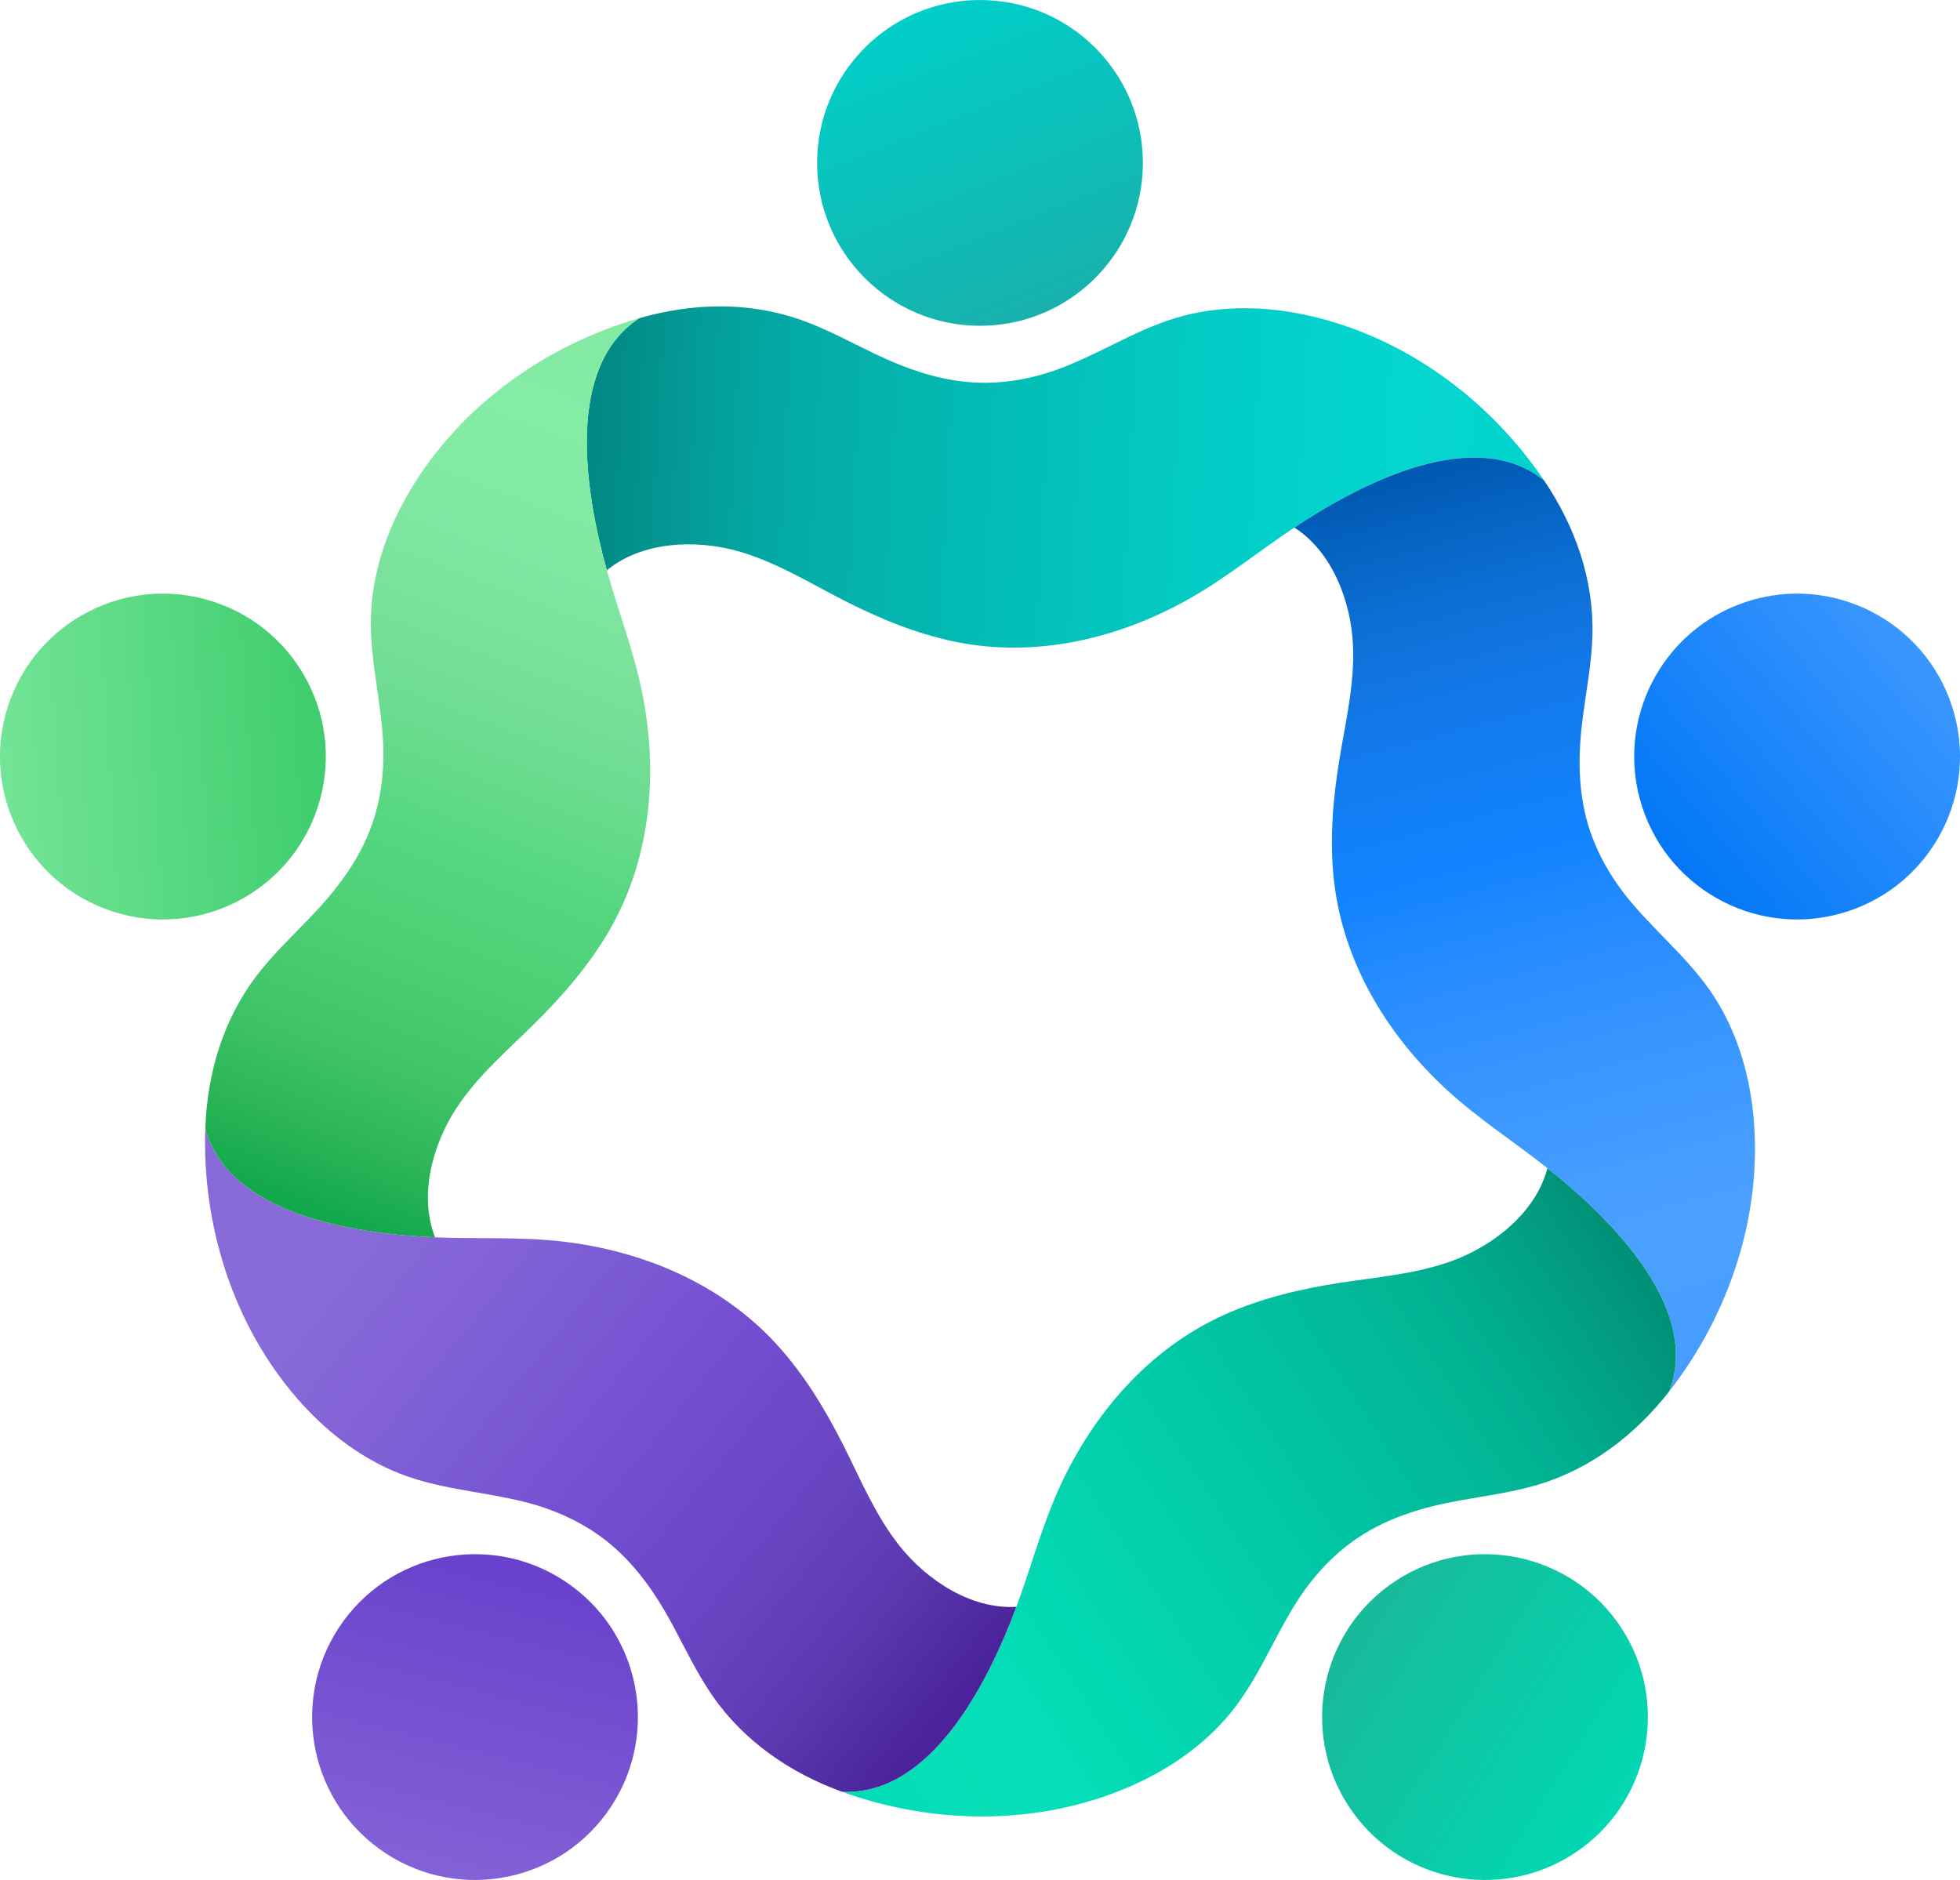
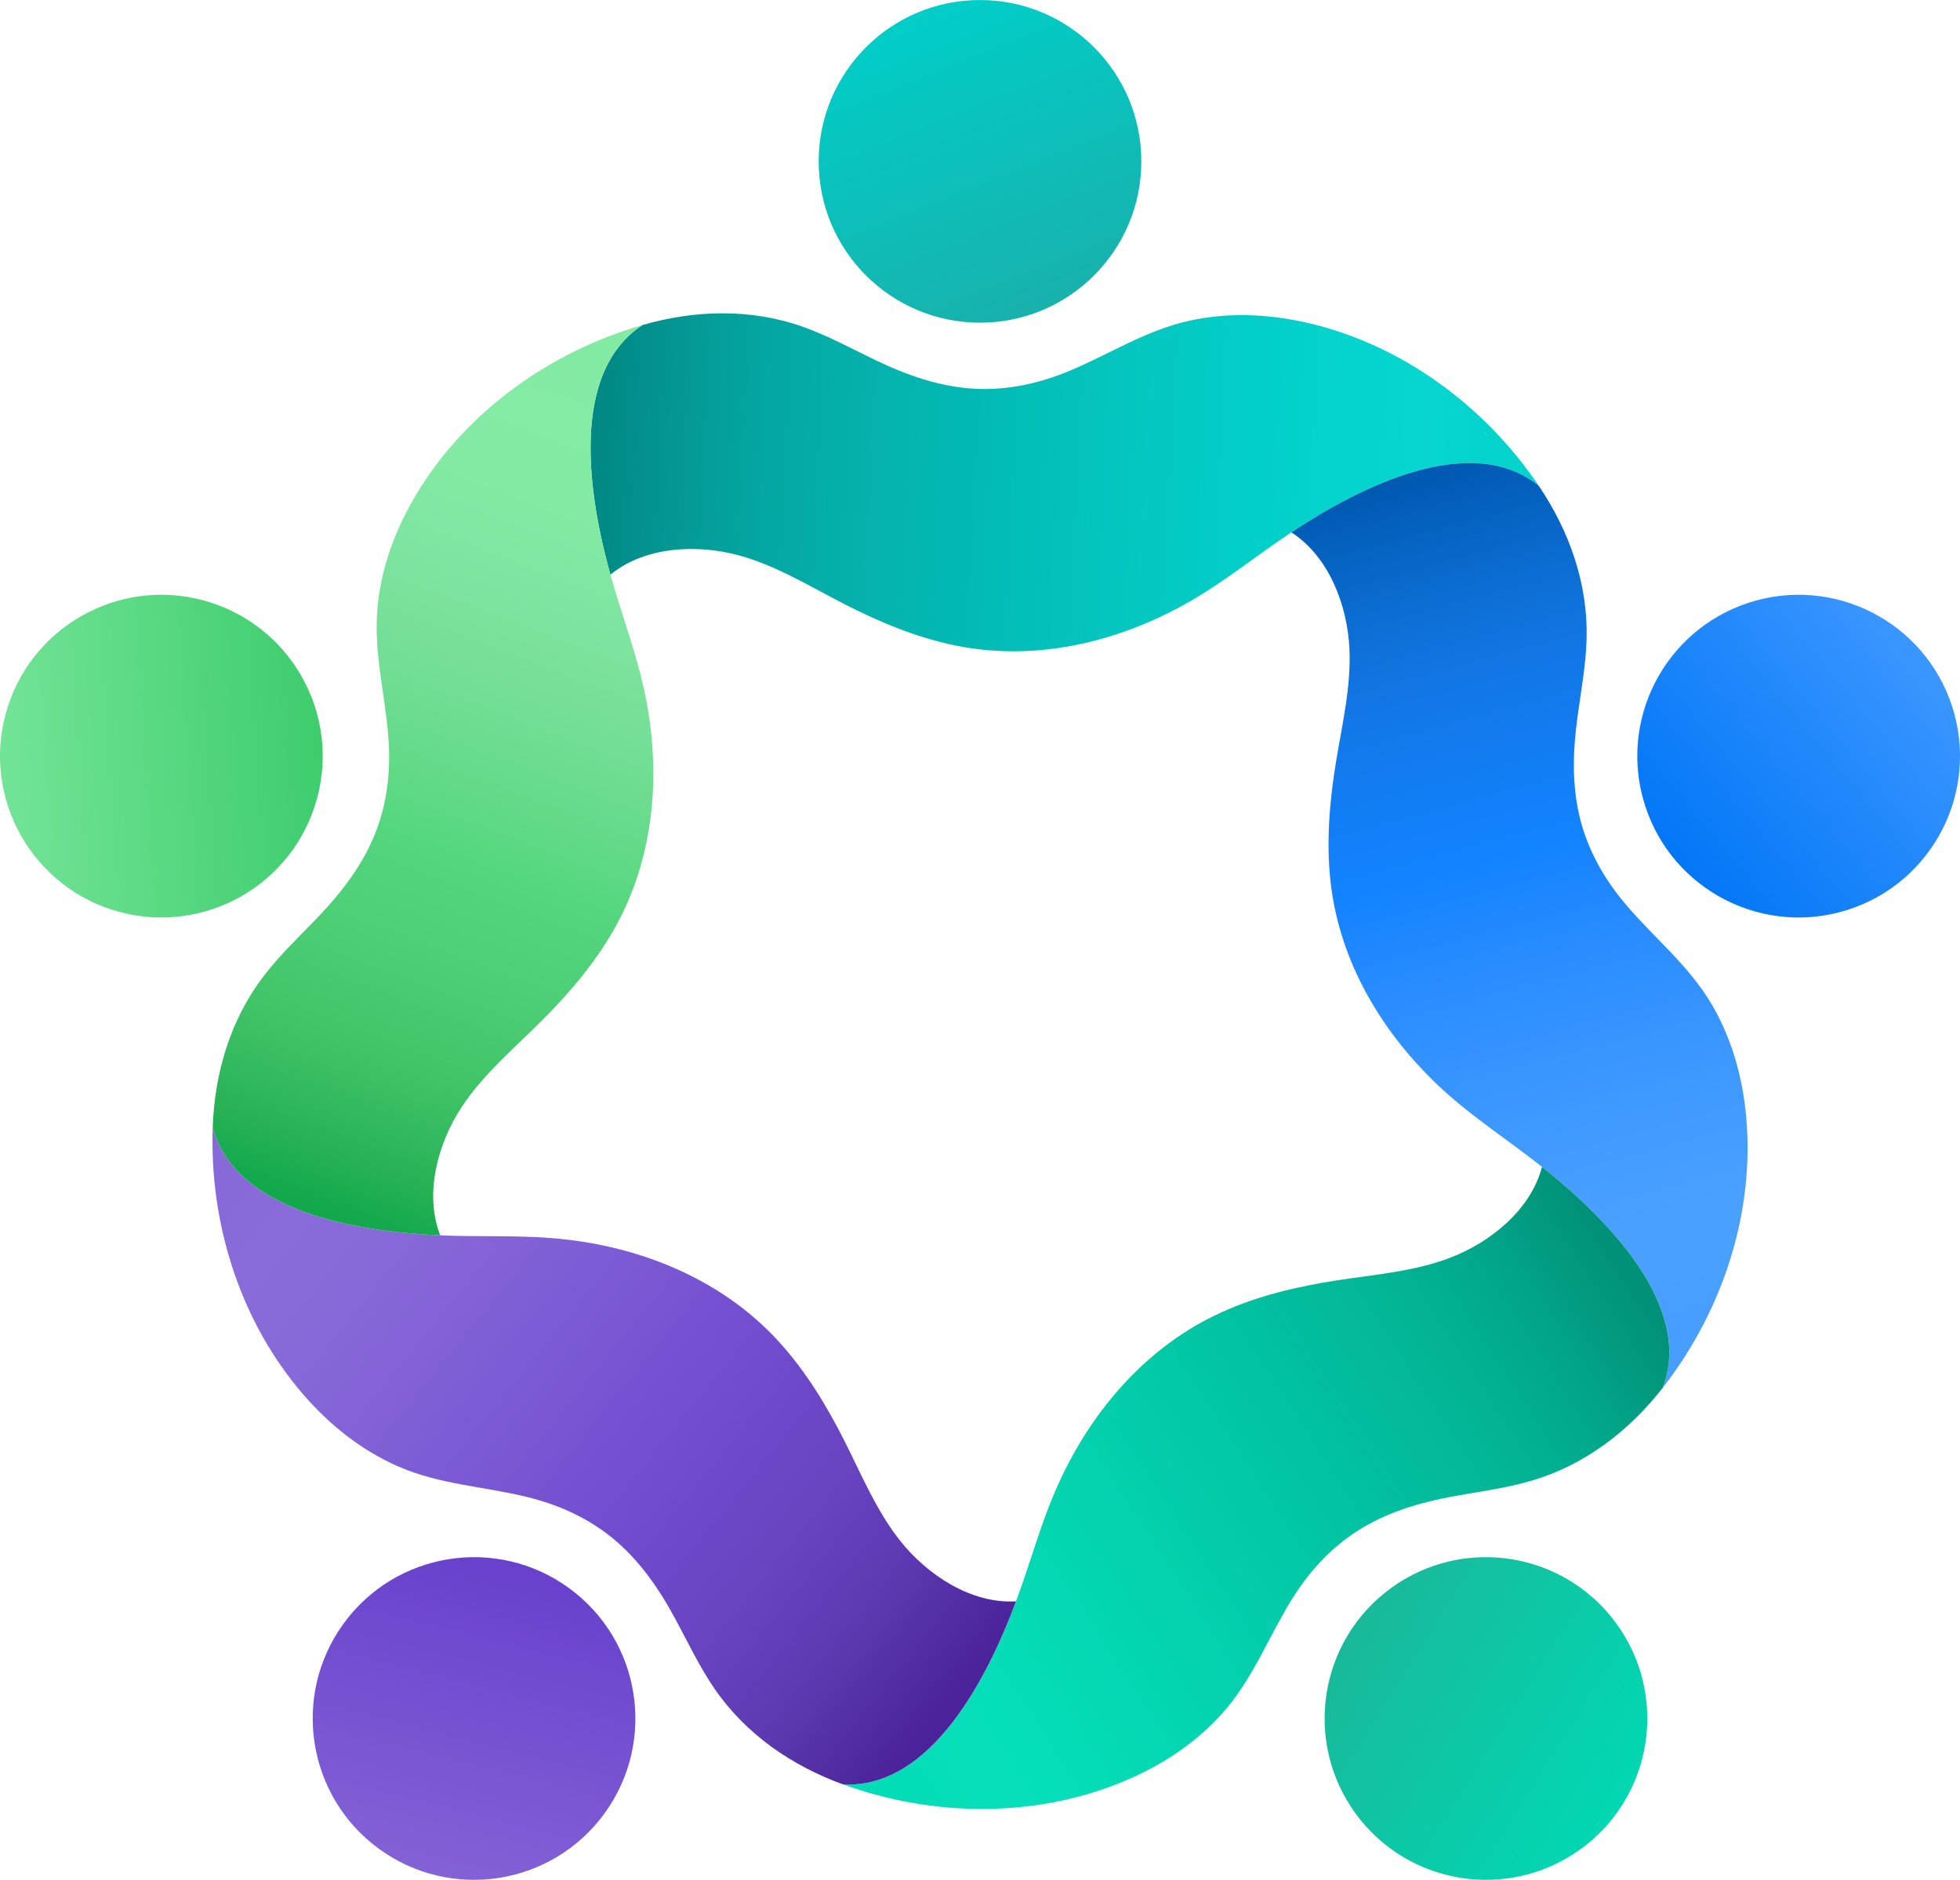
- <svg xmlns="http://www.w3.org/2000/svg" viewBox="21.64 15 705.72 676.92" width="705.72" height="676.92" role="img" aria-label="Balsm - five identical ribbons joined in a symmetric ring">
+ <svg xmlns="http://www.w3.org/2000/svg" viewBox="18.24 11.42 712.52 683.39" width="712.52" height="683.39" role="img" aria-label="Balsm - five identical ribbons joined in a symmetric ring">
  <defs>
-     <path id="ribbon" d="M251.822 129.569C225.217 146.988 232.086 191.440 240.141 220.338C252.798 209.967 271.894 209.174 287.050 213.373C300.471 217.091 312.460 224.481 324.756 230.808C337.680 237.458 351.179 243.121 365.484 246.059C394.382 251.995 424.073 245.073 449.488 230.795C463.111 223.142 474.772 213.522 487.682 204.952C512.676 188.361 552.829 168.092 577.618 188.012C557.997 158.993 527.883 136.680 493.532 128.783C479.521 125.562 464.884 124.891 450.776 127.980C434.357 131.575 421.266 140.456 406.004 146.658C395.450 150.947 384.177 153.332 372.750 152.747C359.914 152.090 347.874 147.808 336.387 142.279C327.657 138.077 319.135 133.397 309.972 130.166C291.124 123.520 270.874 124.083 251.822 129.569Z" />
-     <circle id="head" cx="374.5" cy="73.655" r="58.65" />
+     <path id="ribbon" d="M251.822 129.569C225.217 146.988 232.086 191.44 240.141 220.338C252.798 209.967 271.894 209.174 287.05 213.373C300.471 217.091 312.46 224.481 324.756 230.808C337.68 237.458 351.179 243.121 365.484 246.059C394.382 251.995 424.073 245.073 449.488 230.795C463.111 223.142 474.772 213.522 487.682 204.952C512.676 188.361 552.83 168.092 577.618 188.012C557.997 158.993 527.883 136.68 493.532 128.783C479.521 125.562 464.884 124.891 450.776 127.98C434.357 131.575 421.266 140.456 406.004 146.658C395.45 150.947 384.177 153.332 372.75 152.747C359.914 152.09 347.874 147.808 336.387 142.279C327.657 138.077 319.135 133.397 309.972 130.166C291.124 123.52 270.874 124.083 251.822 129.569Z" />
+     <circle id="head" cx="374.5" cy="70.08" r="58.65" />
    <linearGradient id="ribbon-axis" gradientUnits="userSpaceOnUse" x1="236.232" y1="170.556" x2="557.445" y2="187.401" />
    <linearGradient id="gradient-aqua" href="#ribbon-axis">
      <stop offset="0" stop-color="#018985" />
      <stop offset="0.062" stop-color="#03938F" />
      <stop offset="0.125" stop-color="#049E99" />
      <stop offset="0.188" stop-color="#04A7A2" />
      <stop offset="0.25" stop-color="#04ADA8" />
      <stop offset="0.312" stop-color="#05B2AD" />
      <stop offset="0.375" stop-color="#03B7B1" />
      <stop offset="0.435" stop-color="#02BBB5" />
      <stop offset="0.5" stop-color="#02C0B9" />
      <stop offset="0.562" stop-color="#04C4BE" />
      <stop offset="0.625" stop-color="#04C8C1" />
      <stop offset="0.688" stop-color="#02CCC5" />
      <stop offset="0.75" stop-color="#01CFC8" />
      <stop offset="0.812" stop-color="#03D3CC" />
      <stop offset="0.875" stop-color="#03D5CE" />
      <stop offset="0.938" stop-color="#06D6CF" />
      <stop offset="1" stop-color="#02D4CD" />
    </linearGradient>
    <linearGradient id="gradient-blue" href="#ribbon-axis">
      <stop offset="0" stop-color="#005AB3" />
      <stop offset="0.062" stop-color="#0563C1" />
      <stop offset="0.125" stop-color="#0B6CD0" />
      <stop offset="0.188" stop-color="#1073DD" />
      <stop offset="0.25" stop-color="#1278E8" />
      <stop offset="0.312" stop-color="#127CF0" />
      <stop offset="0.375" stop-color="#1280F8" />
      <stop offset="0.435" stop-color="#1283FF" />
      <stop offset="0.5" stop-color="#1F88FF" />
      <stop offset="0.562" stop-color="#298DFF" />
      <stop offset="0.625" stop-color="#3191FF" />
      <stop offset="0.688" stop-color="#3996FF" />
      <stop offset="0.75" stop-color="#3F9AFF" />
      <stop offset="0.812" stop-color="#459DFF" />
      <stop offset="0.875" stop-color="#4AA0FF" />
      <stop offset="0.938" stop-color="#4AA0FF" />
      <stop offset="1" stop-color="#479EFF" />
    </linearGradient>
    <linearGradient id="gradient-emerald" href="#ribbon-axis">
      <stop offset="0" stop-color="#009178" />
      <stop offset="0.062" stop-color="#029B80" />
      <stop offset="0.125" stop-color="#01A689" />
      <stop offset="0.188" stop-color="#01AF91" />
      <stop offset="0.25" stop-color="#02B696" />
      <stop offset="0.312" stop-color="#03BB9B" />
      <stop offset="0.375" stop-color="#01C09F" />
      <stop offset="0.435" stop-color="#01C4A2" />
      <stop offset="0.5" stop-color="#01C9A6" />
      <stop offset="0.562" stop-color="#03CDAA" />
      <stop offset="0.625" stop-color="#04D1AD" />
      <stop offset="0.688" stop-color="#02D5B0" />
      <stop offset="0.75" stop-color="#02D9B3" />
      <stop offset="0.812" stop-color="#04DCB6" />
      <stop offset="0.875" stop-color="#05DFB9" />
      <stop offset="0.938" stop-color="#07DFB9" />
      <stop offset="1" stop-color="#03DDB7" />
    </linearGradient>
    <linearGradient id="gradient-violet" href="#ribbon-axis">
      <stop offset="0" stop-color="#4A2299" />
      <stop offset="0.062" stop-color="#512CA2" />
      <stop offset="0.125" stop-color="#5A37AD" />
      <stop offset="0.188" stop-color="#613EB7" />
      <stop offset="0.25" stop-color="#6643BF" />
      <stop offset="0.312" stop-color="#6B47C5" />
      <stop offset="0.375" stop-color="#6E4ACB" />
      <stop offset="0.435" stop-color="#724DD0" />
      <stop offset="0.5" stop-color="#7652D2" />
      <stop offset="0.562" stop-color="#7957D3" />
      <stop offset="0.625" stop-color="#7C5CD5" />
      <stop offset="0.688" stop-color="#8060D5" />
      <stop offset="0.75" stop-color="#8464D6" />
      <stop offset="0.812" stop-color="#8668D8" />
      <stop offset="0.875" stop-color="#886AD8" />
      <stop offset="0.938" stop-color="#896BD9" />
      <stop offset="1" stop-color="#8769D8" />
    </linearGradient>
    <linearGradient id="gradient-mint" href="#ribbon-axis">
      <stop offset="0" stop-color="#12A84C" />
      <stop offset="0.062" stop-color="#26B155" />
      <stop offset="0.125" stop-color="#35BB5F" />
      <stop offset="0.188" stop-color="#40C468" />
      <stop offset="0.25" stop-color="#47CA6F" />
      <stop offset="0.312" stop-color="#4CCF75" />
      <stop offset="0.375" stop-color="#51D37B" />
      <stop offset="0.435" stop-color="#55D77F" />
      <stop offset="0.5" stop-color="#62DA88" />
      <stop offset="0.562" stop-color="#6CDC90" />
      <stop offset="0.625" stop-color="#74DF97" />
      <stop offset="0.688" stop-color="#7AE29B" />
      <stop offset="0.75" stop-color="#7EE6A0" />
      <stop offset="0.812" stop-color="#81E9A2" />
      <stop offset="0.875" stop-color="#83EBA4" />
      <stop offset="0.938" stop-color="#84ECA5" />
      <stop offset="1" stop-color="#82EAA3" />
    </linearGradient>
-     <linearGradient id="head-axis" gradientUnits="userSpaceOnUse" x1="351.006" y1="15.035" x2="397.934" y2="132.355" />
+     <linearGradient id="head-axis" gradientUnits="userSpaceOnUse" x1="351.036" y1="11.420" x2="397.964" y2="128.740" />
    <linearGradient id="head-aqua" href="#head-axis">
      <stop offset="0" stop-color="#00CFC9" />
      <stop offset="1" stop-color="#19B0AB" />
    </linearGradient>
    <linearGradient id="head-blue" href="#head-axis">
      <stop offset="0" stop-color="#3D98FF" />
      <stop offset="1" stop-color="#0076F6" />
    </linearGradient>
    <linearGradient id="head-emerald" href="#head-axis">
      <stop offset="0" stop-color="#00D9B3" />
      <stop offset="1" stop-color="#19B899" />
    </linearGradient>
    <linearGradient id="head-violet" href="#head-axis">
      <stop offset="0" stop-color="#8463D6" />
      <stop offset="1" stop-color="#673FCC" />
    </linearGradient>
    <linearGradient id="head-mint" href="#head-axis">
      <stop offset="0" stop-color="#75E598" />
      <stop offset="1" stop-color="#3CCC6C" />
    </linearGradient>
  </defs>
  <g id="ring">
    <use href="#ribbon" fill="url(#gradient-aqua)" />
    <use href="#ribbon" transform="rotate(72 374.5 383)" fill="url(#gradient-blue)" />
    <use href="#ribbon" transform="rotate(144 374.5 383)" fill="url(#gradient-emerald)" />
    <use href="#ribbon" transform="rotate(216 374.5 383)" fill="url(#gradient-violet)" />
    <use href="#ribbon" transform="rotate(288 374.5 383)" fill="url(#gradient-mint)" />
  </g>
  <g id="heads">
    <use href="#head" fill="url(#head-aqua)" />
    <use href="#head" transform="rotate(72 374.5 383)" fill="url(#head-blue)" />
    <use href="#head" transform="rotate(144 374.5 383)" fill="url(#head-emerald)" />
    <use href="#head" transform="rotate(216 374.5 383)" fill="url(#head-violet)" />
    <use href="#head" transform="rotate(288 374.5 383)" fill="url(#head-mint)" />
  </g>
</svg>
